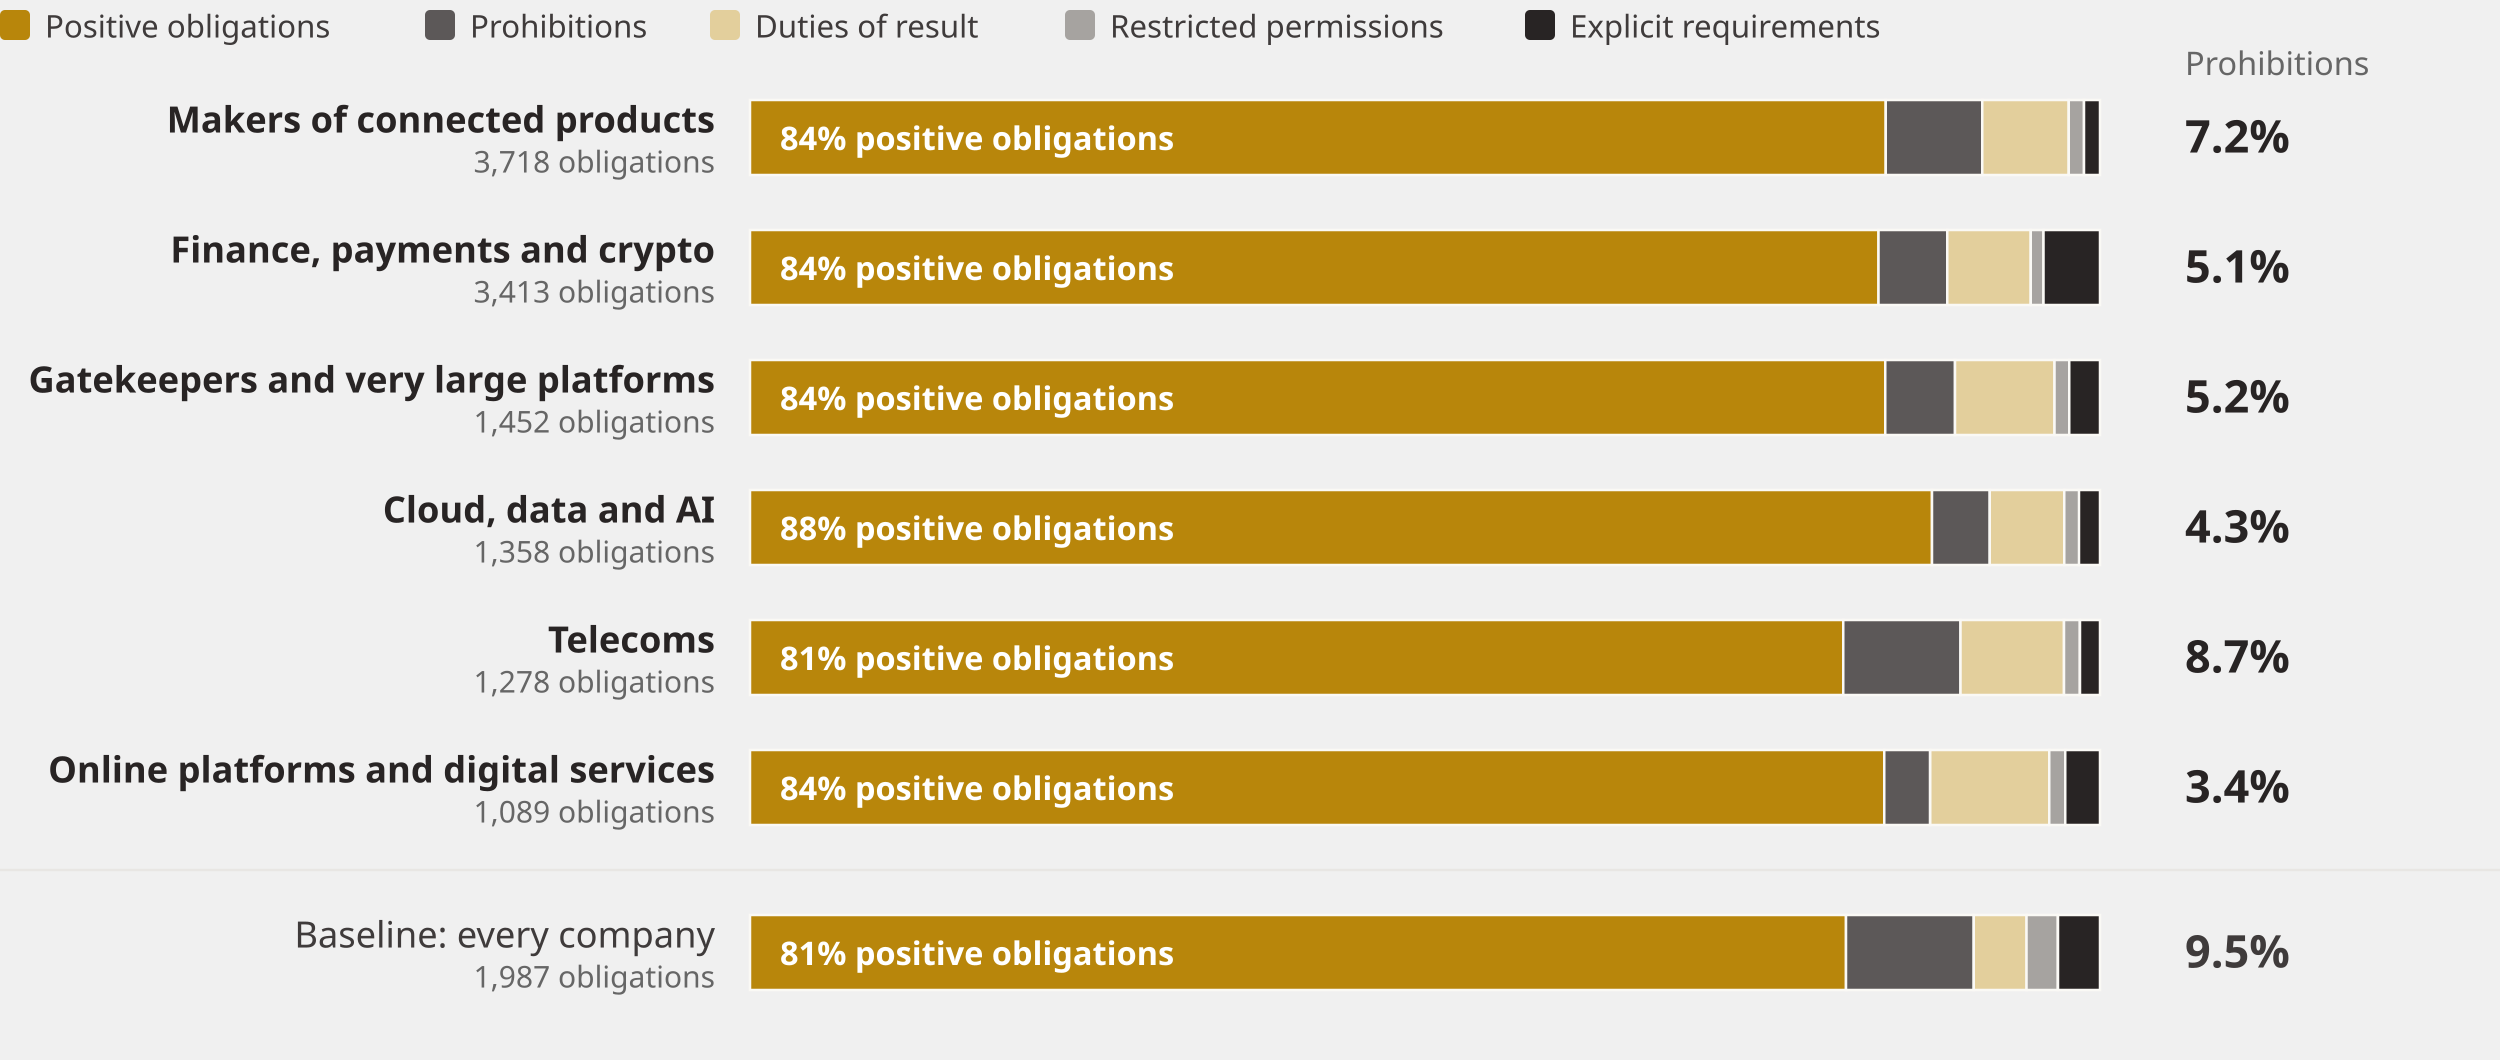
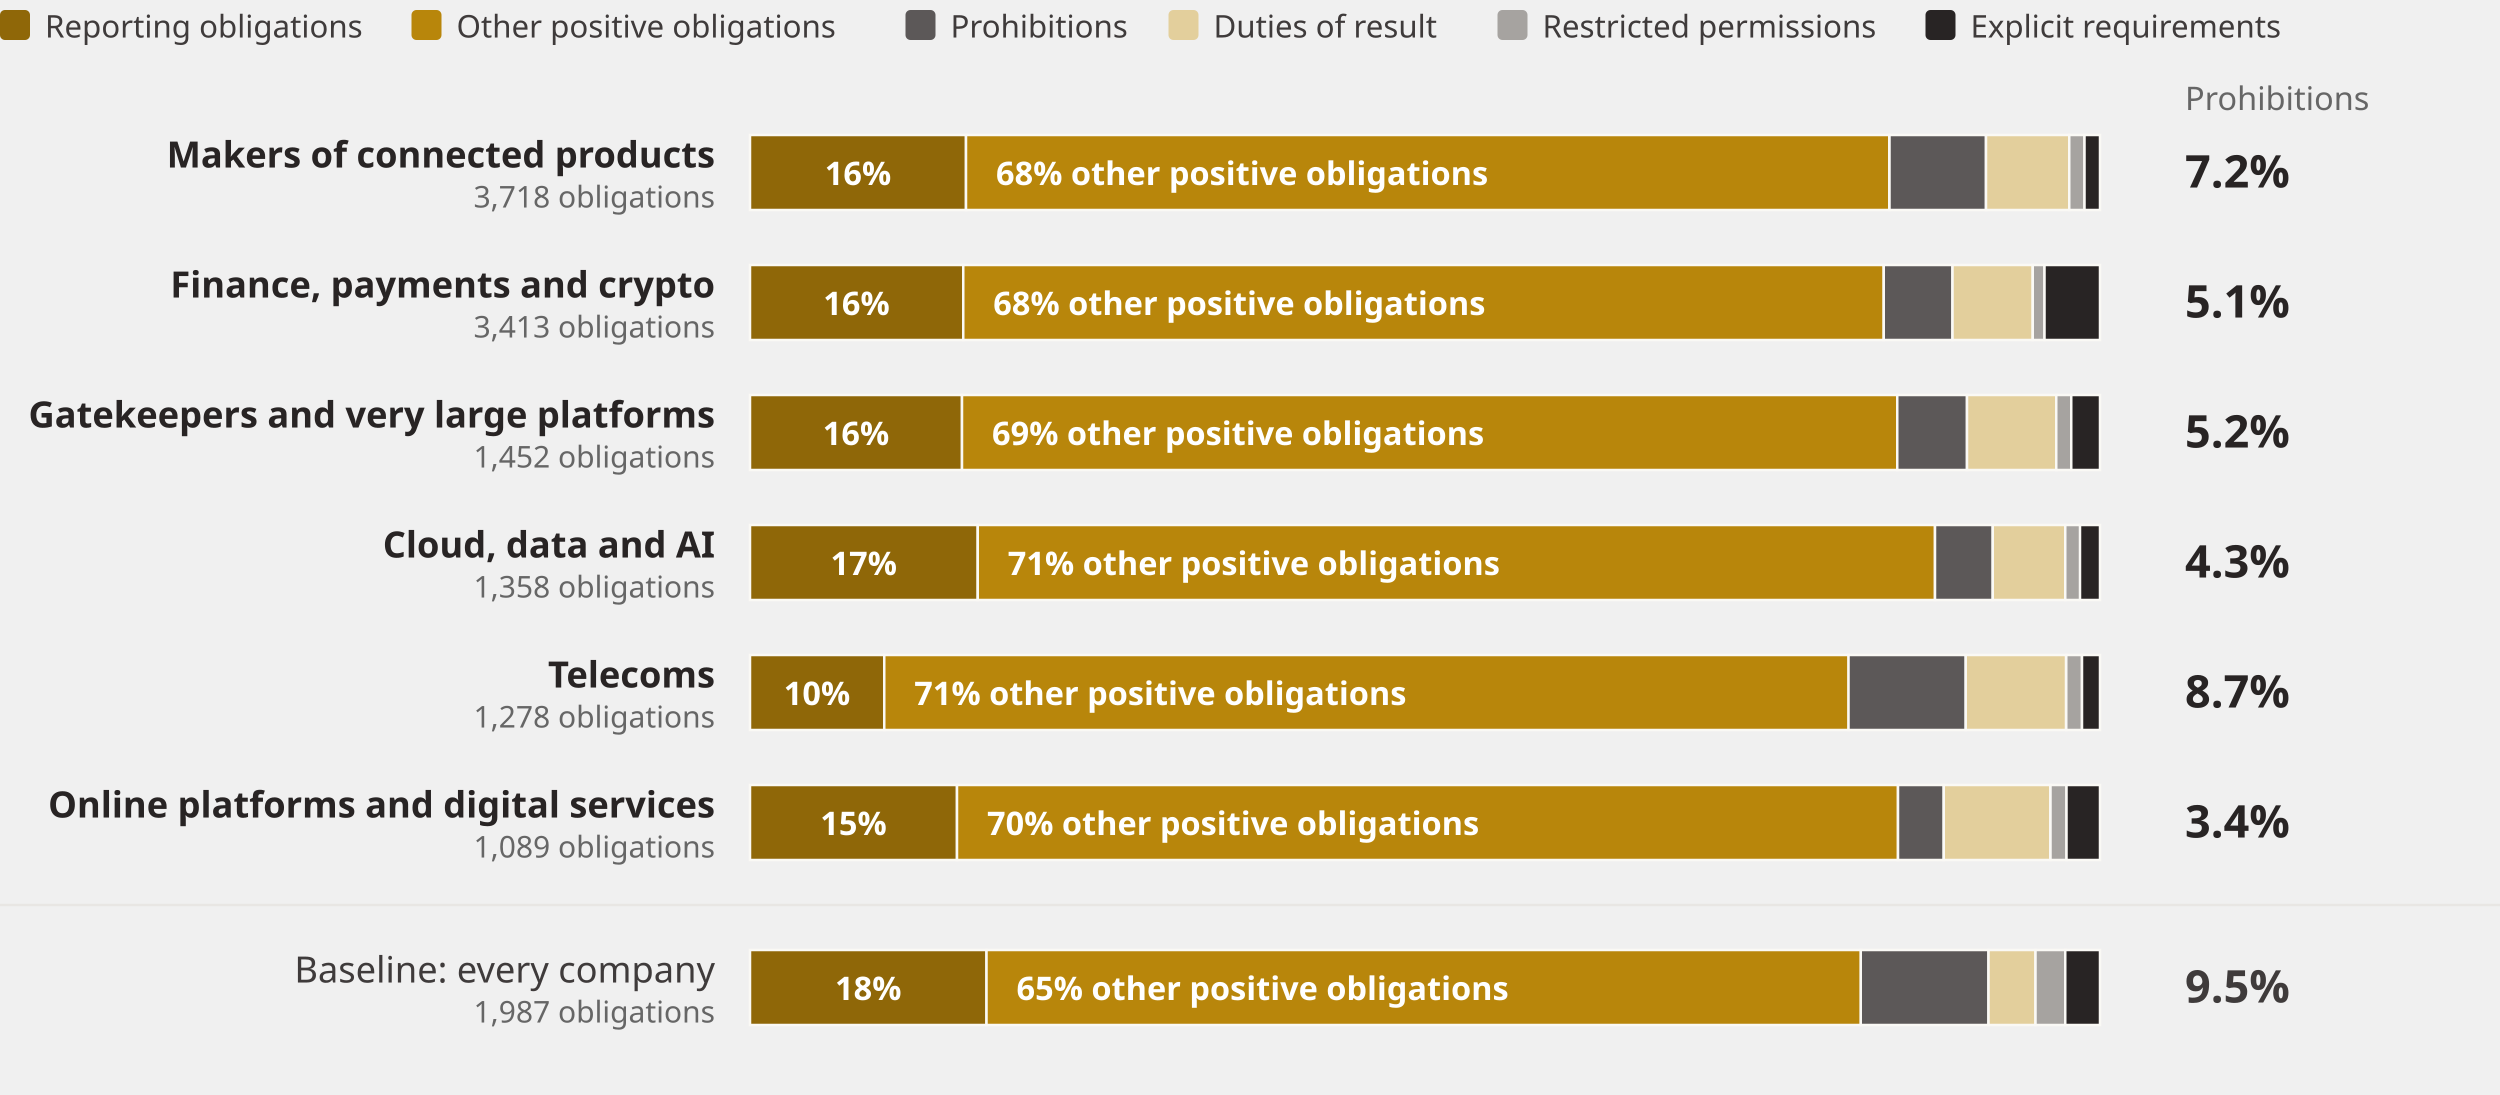
- <svg viewBox="0 0 1000 424" width="100%" role="img" aria-label="Obligations by kind of rule for each type of company: Makers of connected products: 7.2% prohibitions; Finance, payments and crypto: 5.1% prohibitions; Gatekeepers and very large platforms: 5.2% prohibitions; Cloud, data and AI: 4.3% prohibitions; Telecoms: 8.7% prohibitions; Online platforms and digital services: 3.4% prohibitions; Baseline: all companies: 9.5% prohibitions">
-   <rect x="0" y="4" width="12" height="12" rx="2" fill="#B8860B" />
-   <text x="18.0" y="15.0" text-anchor="start" font-family="DM Sans, sans-serif" font-size="12.5" fill="#3F3B3B">Positive obligations</text>
-   <rect x="170" y="4" width="12" height="12" rx="2" fill="#5C5858" />
-   <text x="188.0" y="15.0" text-anchor="start" font-family="DM Sans, sans-serif" font-size="12.5" fill="#3F3B3B">Prohibitions</text>
-   <rect x="284" y="4" width="12" height="12" rx="2" fill="#E3CF9C" />
-   <text x="302.0" y="15.0" text-anchor="start" font-family="DM Sans, sans-serif" font-size="12.5" fill="#3F3B3B">Duties of result</text>
-   <rect x="426" y="4" width="12" height="12" rx="2" fill="#A6A3A0" />
-   <text x="444.0" y="15.0" text-anchor="start" font-family="DM Sans, sans-serif" font-size="12.5" fill="#3F3B3B">Restricted permissions</text>
-   <rect x="610" y="4" width="12" height="12" rx="2" fill="#282424" />
-   <text x="628.0" y="15.0" text-anchor="start" font-family="DM Sans, sans-serif" font-size="12.5" fill="#3F3B3B">Explicit requirements</text>
-   <text x="874.0" y="30.0" text-anchor="start" font-family="DM Sans, sans-serif" font-size="13" fill="#666666">Prohibitions</text>
-   <text x="286.0" y="53.0" text-anchor="end" font-family="DM Sans, sans-serif" font-size="14.5" fill="#282424" font-weight="600">Makers of connected products</text>
-   <text x="286.0" y="69.0" text-anchor="end" font-family="DM Sans, sans-serif" font-size="12" fill="#666666">3,718 obligations</text>
-   <rect x="300.0" y="40" width="454.3" height="30" fill="#B8860B" stroke="#FAF9F5" stroke-width="1" />
-   <text x="312.0" y="60.0" text-anchor="start" font-family="DM Sans, sans-serif" font-size="13" fill="#FFFFFF" font-weight="700">84% positive obligations</text>
-   <rect x="754.3" y="40" width="38.6" height="30" fill="#5C5858" stroke="#FAF9F5" stroke-width="1" />
-   <rect x="792.9" y="40" width="34.6" height="30" fill="#E3CF9C" stroke="#FAF9F5" stroke-width="1" />
-   <rect x="827.5" y="40" width="6.1" height="30" fill="#A6A3A0" stroke="#FAF9F5" stroke-width="1" />
-   <rect x="833.6" y="40" width="6.4" height="30" fill="#282424" stroke="#FAF9F5" stroke-width="1" />
-   <text x="874.0" y="61.0" text-anchor="start" font-family="DM Sans, sans-serif" font-size="18" fill="#282424" font-weight="700">7.2%</text>
-   <text x="286.0" y="105.0" text-anchor="end" font-family="DM Sans, sans-serif" font-size="14.5" fill="#282424" font-weight="600">Finance, payments and crypto</text>
-   <text x="286.0" y="121.0" text-anchor="end" font-family="DM Sans, sans-serif" font-size="12" fill="#666666">3,413 obligations</text>
-   <rect x="300.0" y="92" width="451.4" height="30" fill="#B8860B" stroke="#FAF9F5" stroke-width="1" />
-   <text x="312.0" y="112.0" text-anchor="start" font-family="DM Sans, sans-serif" font-size="13" fill="#FFFFFF" font-weight="700">84% positive obligations</text>
-   <rect x="751.4" y="92" width="27.5" height="30" fill="#5C5858" stroke="#FAF9F5" stroke-width="1" />
-   <rect x="778.9" y="92" width="33.4" height="30" fill="#E3CF9C" stroke="#FAF9F5" stroke-width="1" />
-   <rect x="812.3" y="92" width="5.1" height="30" fill="#A6A3A0" stroke="#FAF9F5" stroke-width="1" />
-   <rect x="817.4" y="92" width="22.6" height="30" fill="#282424" stroke="#FAF9F5" stroke-width="1" />
-   <text x="874.0" y="113.0" text-anchor="start" font-family="DM Sans, sans-serif" font-size="18" fill="#282424" font-weight="700">5.1%</text>
-   <text x="286.0" y="157.0" text-anchor="end" font-family="DM Sans, sans-serif" font-size="14.5" fill="#282424" font-weight="600">Gatekeepers and very large platforms</text>
-   <text x="286.0" y="173.0" text-anchor="end" font-family="DM Sans, sans-serif" font-size="12" fill="#666666">1,452 obligations</text>
-   <rect x="300.0" y="144" width="454.1" height="30" fill="#B8860B" stroke="#FAF9F5" stroke-width="1" />
-   <text x="312.0" y="164.0" text-anchor="start" font-family="DM Sans, sans-serif" font-size="13" fill="#FFFFFF" font-weight="700">84% positive obligations</text>
-   <rect x="754.1" y="144" width="27.9" height="30" fill="#5C5858" stroke="#FAF9F5" stroke-width="1" />
-   <rect x="782.0" y="144" width="39.8" height="30" fill="#E3CF9C" stroke="#FAF9F5" stroke-width="1" />
-   <rect x="821.8" y="144" width="6.0" height="30" fill="#A6A3A0" stroke="#FAF9F5" stroke-width="1" />
-   <rect x="827.7" y="144" width="12.3" height="30" fill="#282424" stroke="#FAF9F5" stroke-width="1" />
-   <text x="874.0" y="165.0" text-anchor="start" font-family="DM Sans, sans-serif" font-size="18" fill="#282424" font-weight="700">5.2%</text>
-   <text x="286.0" y="209.0" text-anchor="end" font-family="DM Sans, sans-serif" font-size="14.5" fill="#282424" font-weight="600">Cloud, data and AI</text>
-   <text x="286.0" y="225.0" text-anchor="end" font-family="DM Sans, sans-serif" font-size="12" fill="#666666">1,358 obligations</text>
-   <rect x="300.0" y="196" width="472.8" height="30" fill="#B8860B" stroke="#FAF9F5" stroke-width="1" />
-   <text x="312.0" y="216.0" text-anchor="start" font-family="DM Sans, sans-serif" font-size="13" fill="#FFFFFF" font-weight="700">88% positive obligations</text>
-   <rect x="772.8" y="196" width="23.1" height="30" fill="#5C5858" stroke="#FAF9F5" stroke-width="1" />
-   <rect x="795.9" y="196" width="29.8" height="30" fill="#E3CF9C" stroke="#FAF9F5" stroke-width="1" />
-   <rect x="825.7" y="196" width="6.0" height="30" fill="#A6A3A0" stroke="#FAF9F5" stroke-width="1" />
-   <rect x="831.6" y="196" width="8.4" height="30" fill="#282424" stroke="#FAF9F5" stroke-width="1" />
-   <text x="874.0" y="217.0" text-anchor="start" font-family="DM Sans, sans-serif" font-size="18" fill="#282424" font-weight="700">4.3%</text>
-   <text x="286.0" y="261.0" text-anchor="end" font-family="DM Sans, sans-serif" font-size="14.5" fill="#282424" font-weight="600">Telecoms</text>
-   <text x="286.0" y="277.0" text-anchor="end" font-family="DM Sans, sans-serif" font-size="12" fill="#666666">1,278 obligations</text>
-   <rect x="300.0" y="248" width="437.3" height="30" fill="#B8860B" stroke="#FAF9F5" stroke-width="1" />
-   <text x="312.0" y="268.0" text-anchor="start" font-family="DM Sans, sans-serif" font-size="13" fill="#FFFFFF" font-weight="700">81% positive obligations</text>
-   <rect x="737.3" y="248" width="46.9" height="30" fill="#5C5858" stroke="#FAF9F5" stroke-width="1" />
-   <rect x="784.2" y="248" width="41.4" height="30" fill="#E3CF9C" stroke="#FAF9F5" stroke-width="1" />
-   <rect x="825.6" y="248" width="6.3" height="30" fill="#A6A3A0" stroke="#FAF9F5" stroke-width="1" />
-   <rect x="832.0" y="248" width="8.0" height="30" fill="#282424" stroke="#FAF9F5" stroke-width="1" />
-   <text x="874.0" y="269.0" text-anchor="start" font-family="DM Sans, sans-serif" font-size="18" fill="#282424" font-weight="700">8.7%</text>
-   <text x="286.0" y="313.0" text-anchor="end" font-family="DM Sans, sans-serif" font-size="14.5" fill="#282424" font-weight="600">Online platforms and digital services</text>
-   <text x="286.0" y="329.0" text-anchor="end" font-family="DM Sans, sans-serif" font-size="12" fill="#666666">1,089 obligations</text>
-   <rect x="300.0" y="300" width="453.7" height="30" fill="#B8860B" stroke="#FAF9F5" stroke-width="1" />
-   <text x="312.0" y="320.0" text-anchor="start" font-family="DM Sans, sans-serif" font-size="13" fill="#FFFFFF" font-weight="700">84% positive obligations</text>
-   <rect x="753.7" y="300" width="18.3" height="30" fill="#5C5858" stroke="#FAF9F5" stroke-width="1" />
-   <rect x="772.1" y="300" width="47.6" height="30" fill="#E3CF9C" stroke="#FAF9F5" stroke-width="1" />
-   <rect x="819.7" y="300" width="6.4" height="30" fill="#A6A3A0" stroke="#FAF9F5" stroke-width="1" />
-   <rect x="826.1" y="300" width="13.9" height="30" fill="#282424" stroke="#FAF9F5" stroke-width="1" />
-   <text x="874.0" y="321.0" text-anchor="start" font-family="DM Sans, sans-serif" font-size="18" fill="#282424" font-weight="700">3.4%</text>
-   <line x1="0" x2="1000" y1="348" y2="348" stroke="#E8E6E3" />
-   <text x="286.0" y="379.0" text-anchor="end" font-family="DM Sans, sans-serif" font-size="14.5" fill="#3F3B3B" font-weight="500">Baseline: every company</text>
-   <text x="286.0" y="395.0" text-anchor="end" font-family="DM Sans, sans-serif" font-size="12" fill="#666666">1,987 obligations</text>
-   <rect x="300.0" y="366" width="438.4" height="30" fill="#B8860B" stroke="#FAF9F5" stroke-width="1" />
-   <text x="312.0" y="386.0" text-anchor="start" font-family="DM Sans, sans-serif" font-size="13" fill="#FFFFFF" font-weight="700">81% positive obligations</text>
-   <rect x="738.4" y="366" width="51.1" height="30" fill="#5C5858" stroke="#FAF9F5" stroke-width="1" />
-   <rect x="789.5" y="366" width="21.2" height="30" fill="#E3CF9C" stroke="#FAF9F5" stroke-width="1" />
-   <rect x="810.6" y="366" width="12.5" height="30" fill="#A6A3A0" stroke="#FAF9F5" stroke-width="1" />
-   <rect x="823.2" y="366" width="16.8" height="30" fill="#282424" stroke="#FAF9F5" stroke-width="1" />
-   <text x="874.0" y="387.0" text-anchor="start" font-family="DM Sans, sans-serif" font-size="18" fill="#3F3B3B" font-weight="700">9.5%</text>
+ <svg viewBox="0 0 1000 438" width="100%" role="img" aria-label="Obligations by kind of rule for each type of company: Makers of connected products: 7.2% prohibitions; Finance, payments and crypto: 5.1% prohibitions; Gatekeepers and very large platforms: 5.2% prohibitions; Cloud, data and AI: 4.3% prohibitions; Telecoms: 8.7% prohibitions; Online platforms and digital services: 3.4% prohibitions; Baseline: all companies: 9.5% prohibitions">
+   <rect x="0" y="4" width="12" height="12" rx="2" fill="#8F6708" />
+   <text x="18.0" y="15.0" text-anchor="start" font-family="DM Sans, sans-serif" font-size="12.5" fill="#3F3B3B">Reporting obligations</text>
+   <rect x="164.6" y="4" width="12" height="12" rx="2" fill="#B8860B" />
+   <text x="182.6" y="15.0" text-anchor="start" font-family="DM Sans, sans-serif" font-size="12.5" fill="#3F3B3B">Other positive obligations</text>
+   <rect x="362.2" y="4" width="12" height="12" rx="2" fill="#5C5858" />
+   <text x="380.2" y="15.0" text-anchor="start" font-family="DM Sans, sans-serif" font-size="12.5" fill="#3F3B3B">Prohibitions</text>
+   <rect x="467.4" y="4" width="12" height="12" rx="2" fill="#E3CF9C" />
+   <text x="485.4" y="15.0" text-anchor="start" font-family="DM Sans, sans-serif" font-size="12.5" fill="#3F3B3B">Duties of result</text>
+   <rect x="599.0" y="4" width="12" height="12" rx="2" fill="#A6A3A0" />
+   <text x="617.0" y="15.0" text-anchor="start" font-family="DM Sans, sans-serif" font-size="12.5" fill="#3F3B3B">Restricted permissions</text>
+   <rect x="770.2" y="4" width="12" height="12" rx="2" fill="#282424" />
+   <text x="788.2" y="15.0" text-anchor="start" font-family="DM Sans, sans-serif" font-size="12.5" fill="#3F3B3B">Explicit requirements</text>
+   <text x="874.0" y="44.0" text-anchor="start" font-family="DM Sans, sans-serif" font-size="13" fill="#666666">Prohibitions</text>
+   <text x="286.0" y="67.0" text-anchor="end" font-family="DM Sans, sans-serif" font-size="14.5" fill="#282424" font-weight="600">Makers of connected products</text>
+   <text x="286.0" y="83.0" text-anchor="end" font-family="DM Sans, sans-serif" font-size="12" fill="#666666">3,718 obligations</text>
+   <rect x="300.0" y="54" width="86.4" height="30" fill="#8F6708" stroke="#FAF9F5" stroke-width="1" />
+   <text x="343.2" y="74.0" text-anchor="middle" font-family="DM Sans, sans-serif" font-size="13" fill="#FFFFFF" font-weight="700">16%</text>
+   <rect x="386.4" y="54" width="369.3" height="30" fill="#B8860B" stroke="#FAF9F5" stroke-width="1" />
+   <text x="398.4" y="74.0" text-anchor="start" font-family="DM Sans, sans-serif" font-size="13" fill="#FFFFFF" font-weight="700">68% other positive obligations</text>
+   <rect x="755.8" y="54" width="38.6" height="30" fill="#5C5858" stroke="#FAF9F5" stroke-width="1" />
+   <rect x="794.4" y="54" width="33.3" height="30" fill="#E3CF9C" stroke="#FAF9F5" stroke-width="1" />
+   <rect x="827.7" y="54" width="6.1" height="30" fill="#A6A3A0" stroke="#FAF9F5" stroke-width="1" />
+   <rect x="833.8" y="54" width="6.2" height="30" fill="#282424" stroke="#FAF9F5" stroke-width="1" />
+   <text x="874.0" y="75.0" text-anchor="start" font-family="DM Sans, sans-serif" font-size="18" fill="#282424" font-weight="700">7.2%</text>
+   <text x="286.0" y="119.0" text-anchor="end" font-family="DM Sans, sans-serif" font-size="14.5" fill="#282424" font-weight="600">Finance, payments and crypto</text>
+   <text x="286.0" y="135.0" text-anchor="end" font-family="DM Sans, sans-serif" font-size="12" fill="#666666">3,413 obligations</text>
+   <rect x="300.0" y="106" width="85.3" height="30" fill="#8F6708" stroke="#FAF9F5" stroke-width="1" />
+   <text x="342.6" y="126.0" text-anchor="middle" font-family="DM Sans, sans-serif" font-size="13" fill="#FFFFFF" font-weight="700">16%</text>
+   <rect x="385.3" y="106" width="368.2" height="30" fill="#B8860B" stroke="#FAF9F5" stroke-width="1" />
+   <text x="397.3" y="126.0" text-anchor="start" font-family="DM Sans, sans-serif" font-size="13" fill="#FFFFFF" font-weight="700">68% other positive obligations</text>
+   <rect x="753.5" y="106" width="27.5" height="30" fill="#5C5858" stroke="#FAF9F5" stroke-width="1" />
+   <rect x="781.0" y="106" width="32.1" height="30" fill="#E3CF9C" stroke="#FAF9F5" stroke-width="1" />
+   <rect x="813.1" y="106" width="4.7" height="30" fill="#A6A3A0" stroke="#FAF9F5" stroke-width="1" />
+   <rect x="817.8" y="106" width="22.2" height="30" fill="#282424" stroke="#FAF9F5" stroke-width="1" />
+   <text x="874.0" y="127.0" text-anchor="start" font-family="DM Sans, sans-serif" font-size="18" fill="#282424" font-weight="700">5.1%</text>
+   <text x="286.0" y="171.0" text-anchor="end" font-family="DM Sans, sans-serif" font-size="14.5" fill="#282424" font-weight="600">Gatekeepers and very large platforms</text>
+   <text x="286.0" y="187.0" text-anchor="end" font-family="DM Sans, sans-serif" font-size="12" fill="#666666">1,452 obligations</text>
+   <rect x="300.0" y="158" width="84.8" height="30" fill="#8F6708" stroke="#FAF9F5" stroke-width="1" />
+   <text x="342.4" y="178.0" text-anchor="middle" font-family="DM Sans, sans-serif" font-size="13" fill="#FFFFFF" font-weight="700">16%</text>
+   <rect x="384.8" y="158" width="374.1" height="30" fill="#B8860B" stroke="#FAF9F5" stroke-width="1" />
+   <text x="396.8" y="178.0" text-anchor="start" font-family="DM Sans, sans-serif" font-size="13" fill="#FFFFFF" font-weight="700">69% other positive obligations</text>
+   <rect x="758.9" y="158" width="27.9" height="30" fill="#5C5858" stroke="#FAF9F5" stroke-width="1" />
+   <rect x="786.8" y="158" width="35.7" height="30" fill="#E3CF9C" stroke="#FAF9F5" stroke-width="1" />
+   <rect x="822.5" y="158" width="6.0" height="30" fill="#A6A3A0" stroke="#FAF9F5" stroke-width="1" />
+   <rect x="828.5" y="158" width="11.5" height="30" fill="#282424" stroke="#FAF9F5" stroke-width="1" />
+   <text x="874.0" y="179.0" text-anchor="start" font-family="DM Sans, sans-serif" font-size="18" fill="#282424" font-weight="700">5.2%</text>
+   <text x="286.0" y="223.0" text-anchor="end" font-family="DM Sans, sans-serif" font-size="14.5" fill="#282424" font-weight="600">Cloud, data and AI</text>
+   <text x="286.0" y="239.0" text-anchor="end" font-family="DM Sans, sans-serif" font-size="12" fill="#666666">1,358 obligations</text>
+   <rect x="300.0" y="210" width="91.1" height="30" fill="#8F6708" stroke="#FAF9F5" stroke-width="1" />
+   <text x="345.5" y="230.0" text-anchor="middle" font-family="DM Sans, sans-serif" font-size="13" fill="#FFFFFF" font-weight="700">17%</text>
+   <rect x="391.1" y="210" width="382.9" height="30" fill="#B8860B" stroke="#FAF9F5" stroke-width="1" />
+   <text x="403.1" y="230.0" text-anchor="start" font-family="DM Sans, sans-serif" font-size="13" fill="#FFFFFF" font-weight="700">71% other positive obligations</text>
+   <rect x="774.0" y="210" width="23.1" height="30" fill="#5C5858" stroke="#FAF9F5" stroke-width="1" />
+   <rect x="797.1" y="210" width="29.0" height="30" fill="#E3CF9C" stroke="#FAF9F5" stroke-width="1" />
+   <rect x="826.1" y="210" width="6.0" height="30" fill="#A6A3A0" stroke="#FAF9F5" stroke-width="1" />
+   <rect x="832.0" y="210" width="8.0" height="30" fill="#282424" stroke="#FAF9F5" stroke-width="1" />
+   <text x="874.0" y="231.0" text-anchor="start" font-family="DM Sans, sans-serif" font-size="18" fill="#282424" font-weight="700">4.3%</text>
+   <text x="286.0" y="275.0" text-anchor="end" font-family="DM Sans, sans-serif" font-size="14.5" fill="#282424" font-weight="600">Telecoms</text>
+   <text x="286.0" y="291.0" text-anchor="end" font-family="DM Sans, sans-serif" font-size="12" fill="#666666">1,278 obligations</text>
+   <rect x="300.0" y="262" width="53.7" height="30" fill="#8F6708" stroke="#FAF9F5" stroke-width="1" />
+   <text x="326.8" y="282.0" text-anchor="middle" font-family="DM Sans, sans-serif" font-size="13" fill="#FFFFFF" font-weight="700">10%</text>
+   <rect x="353.7" y="262" width="385.8" height="30" fill="#B8860B" stroke="#FAF9F5" stroke-width="1" />
+   <text x="365.7" y="282.0" text-anchor="start" font-family="DM Sans, sans-serif" font-size="13" fill="#FFFFFF" font-weight="700">71% other positive obligations</text>
+   <rect x="739.4" y="262" width="46.9" height="30" fill="#5C5858" stroke="#FAF9F5" stroke-width="1" />
+   <rect x="786.3" y="262" width="40.1" height="30" fill="#E3CF9C" stroke="#FAF9F5" stroke-width="1" />
+   <rect x="826.5" y="262" width="6.3" height="30" fill="#A6A3A0" stroke="#FAF9F5" stroke-width="1" />
+   <rect x="832.8" y="262" width="7.2" height="30" fill="#282424" stroke="#FAF9F5" stroke-width="1" />
+   <text x="874.0" y="283.0" text-anchor="start" font-family="DM Sans, sans-serif" font-size="18" fill="#282424" font-weight="700">8.7%</text>
+   <text x="286.0" y="327.0" text-anchor="end" font-family="DM Sans, sans-serif" font-size="14.5" fill="#282424" font-weight="600">Online platforms and digital services</text>
+   <text x="286.0" y="343.0" text-anchor="end" font-family="DM Sans, sans-serif" font-size="12" fill="#666666">1,089 obligations</text>
+   <rect x="300.0" y="314" width="82.8" height="30" fill="#8F6708" stroke="#FAF9F5" stroke-width="1" />
+   <text x="341.4" y="334.0" text-anchor="middle" font-family="DM Sans, sans-serif" font-size="13" fill="#FFFFFF" font-weight="700">15%</text>
+   <rect x="382.8" y="314" width="376.4" height="30" fill="#B8860B" stroke="#FAF9F5" stroke-width="1" />
+   <text x="394.8" y="334.0" text-anchor="start" font-family="DM Sans, sans-serif" font-size="13" fill="#FFFFFF" font-weight="700">70% other positive obligations</text>
+   <rect x="759.2" y="314" width="18.3" height="30" fill="#5C5858" stroke="#FAF9F5" stroke-width="1" />
+   <rect x="777.5" y="314" width="42.6" height="30" fill="#E3CF9C" stroke="#FAF9F5" stroke-width="1" />
+   <rect x="820.2" y="314" width="6.4" height="30" fill="#A6A3A0" stroke="#FAF9F5" stroke-width="1" />
+   <rect x="826.6" y="314" width="13.4" height="30" fill="#282424" stroke="#FAF9F5" stroke-width="1" />
+   <text x="874.0" y="335.0" text-anchor="start" font-family="DM Sans, sans-serif" font-size="18" fill="#282424" font-weight="700">3.4%</text>
+   <line x1="0" x2="1000" y1="362" y2="362" stroke="#E8E6E3" />
+   <text x="286.0" y="393.0" text-anchor="end" font-family="DM Sans, sans-serif" font-size="14.5" fill="#3F3B3B" font-weight="500">Baseline: every company</text>
+   <text x="286.0" y="409.0" text-anchor="end" font-family="DM Sans, sans-serif" font-size="12" fill="#666666">1,987 obligations</text>
+   <rect x="300.0" y="380" width="94.6" height="30" fill="#8F6708" stroke="#FAF9F5" stroke-width="1" />
+   <text x="347.3" y="400.0" text-anchor="middle" font-family="DM Sans, sans-serif" font-size="13" fill="#FFFFFF" font-weight="700">18%</text>
+   <rect x="394.6" y="380" width="349.8" height="30" fill="#B8860B" stroke="#FAF9F5" stroke-width="1" />
+   <text x="406.6" y="400.0" text-anchor="start" font-family="DM Sans, sans-serif" font-size="13" fill="#FFFFFF" font-weight="700">65% other positive obligations</text>
+   <rect x="744.3" y="380" width="51.1" height="30" fill="#5C5858" stroke="#FAF9F5" stroke-width="1" />
+   <rect x="795.4" y="380" width="18.8" height="30" fill="#E3CF9C" stroke="#FAF9F5" stroke-width="1" />
+   <rect x="814.2" y="380" width="12.0" height="30" fill="#A6A3A0" stroke="#FAF9F5" stroke-width="1" />
+   <rect x="826.1" y="380" width="13.9" height="30" fill="#282424" stroke="#FAF9F5" stroke-width="1" />
+   <text x="874.0" y="401.0" text-anchor="start" font-family="DM Sans, sans-serif" font-size="18" fill="#3F3B3B" font-weight="700">9.5%</text>
</svg>
